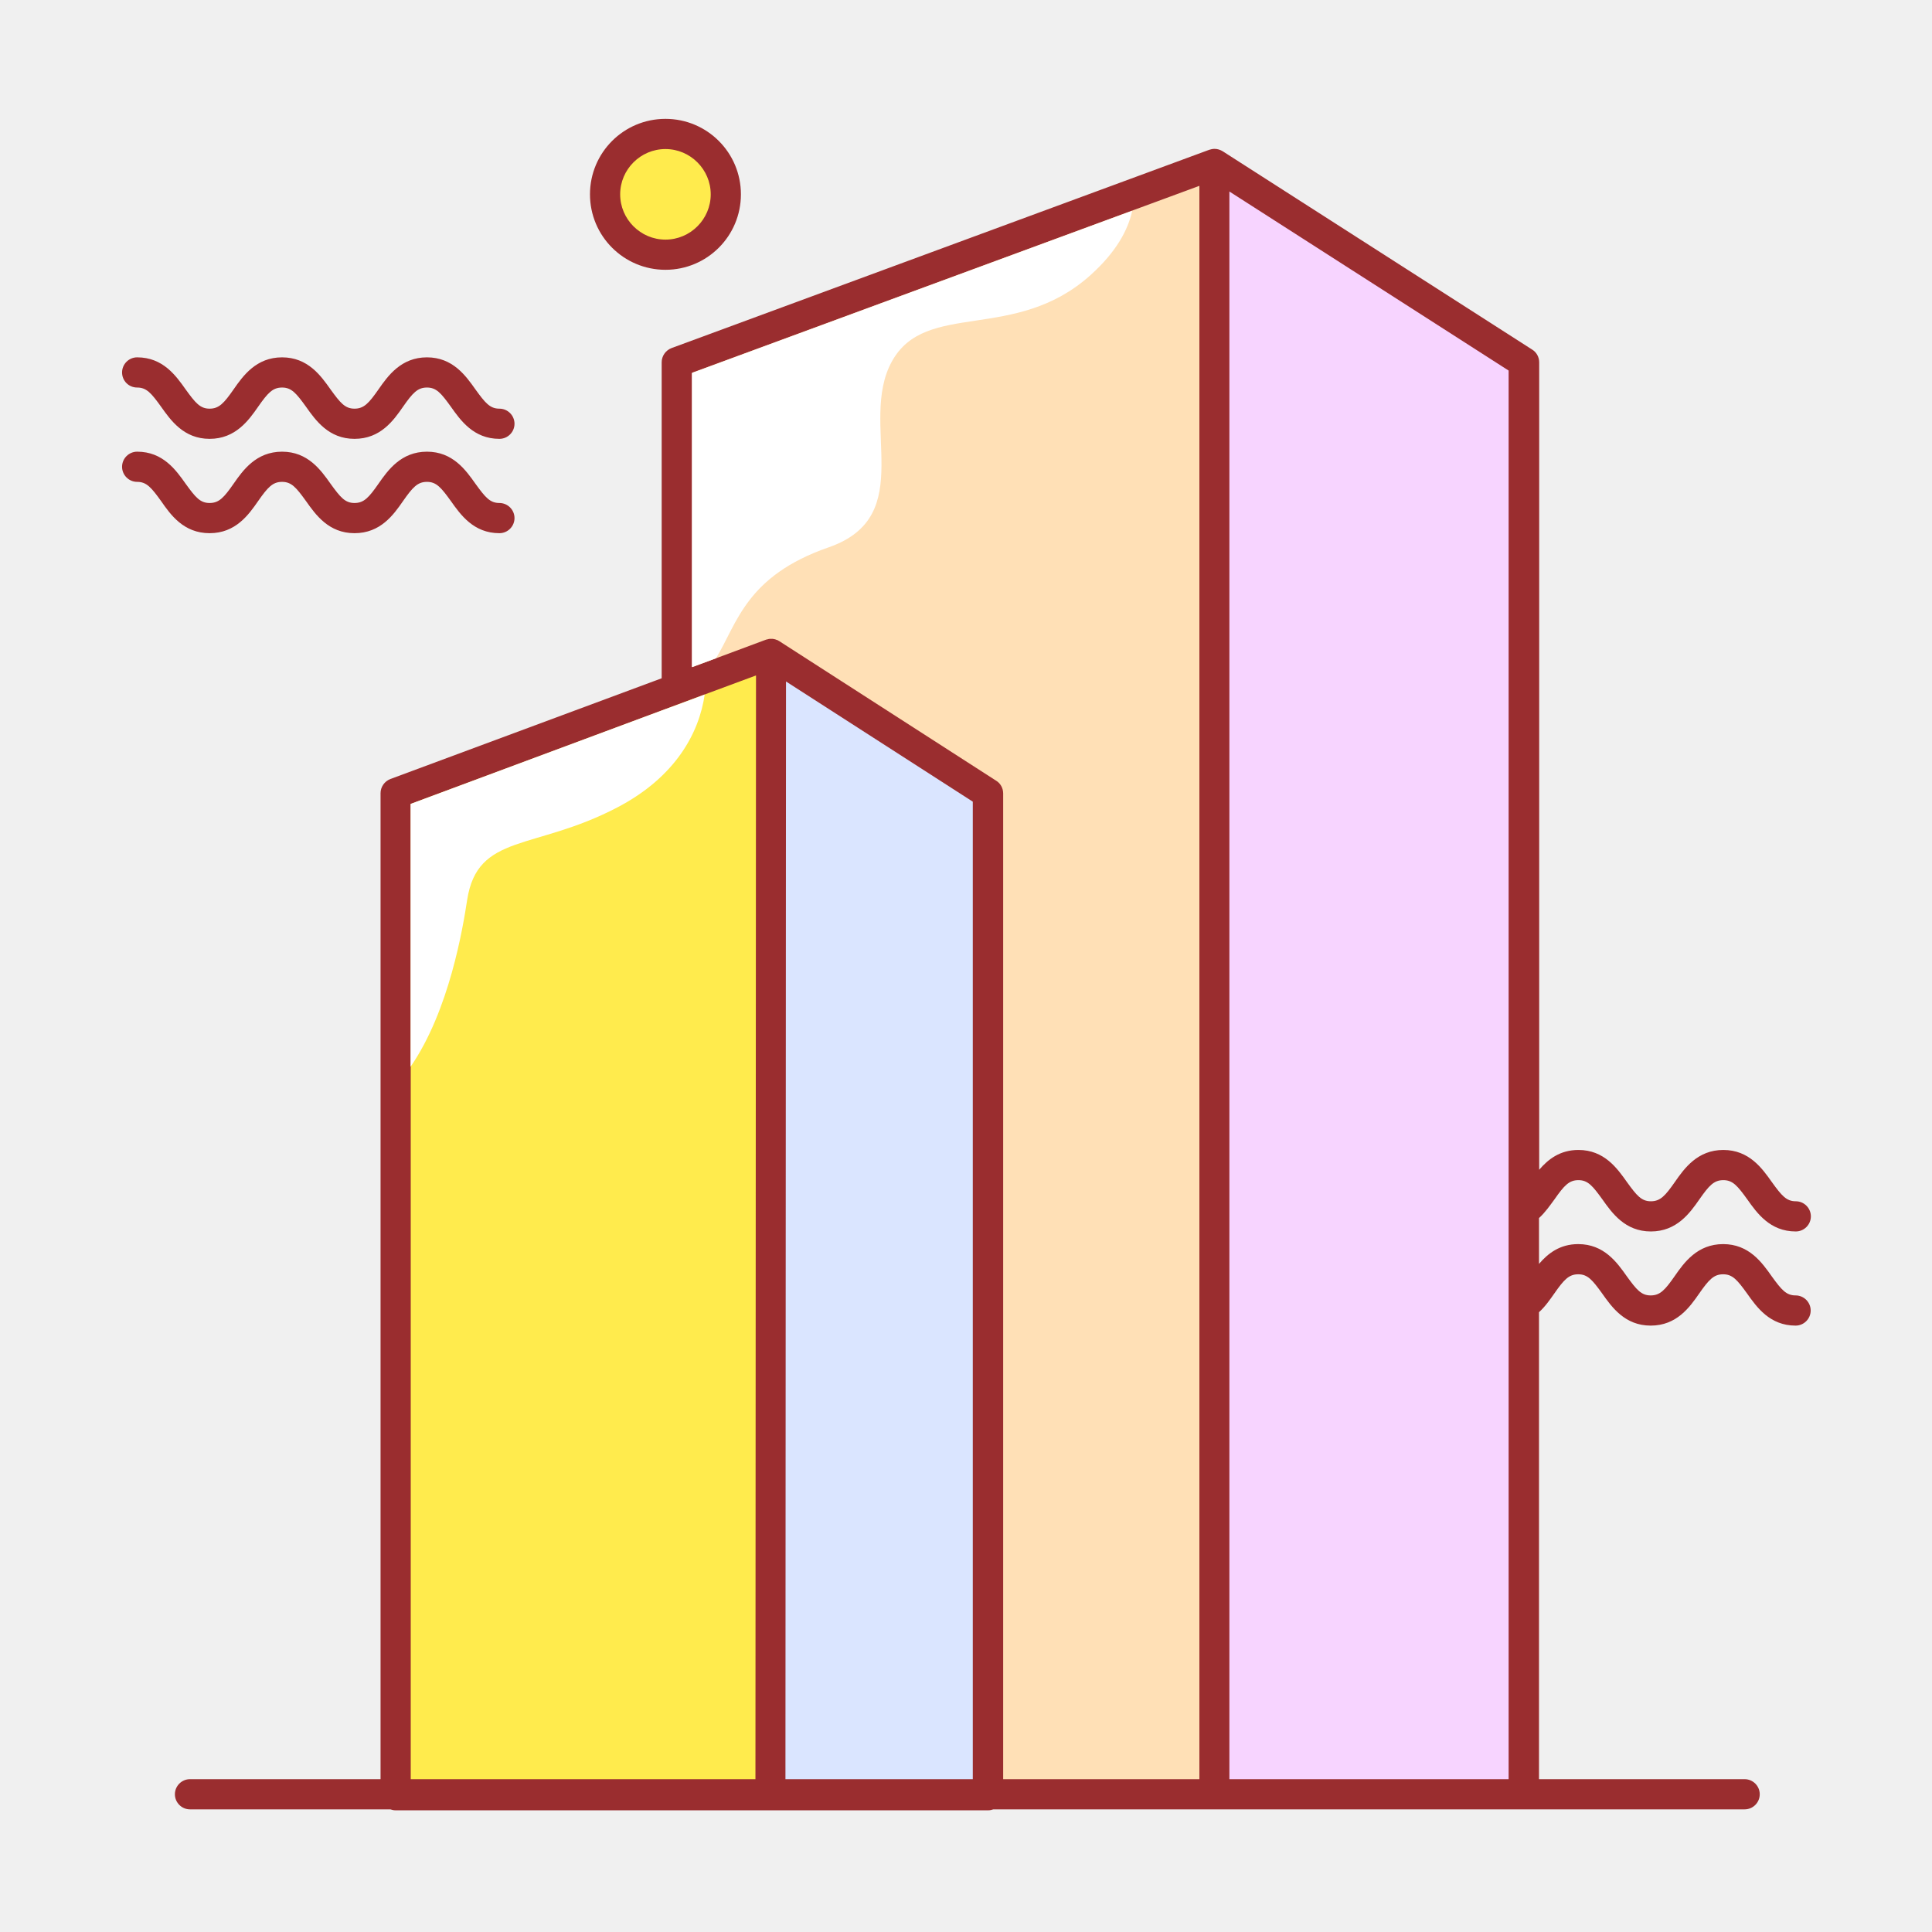
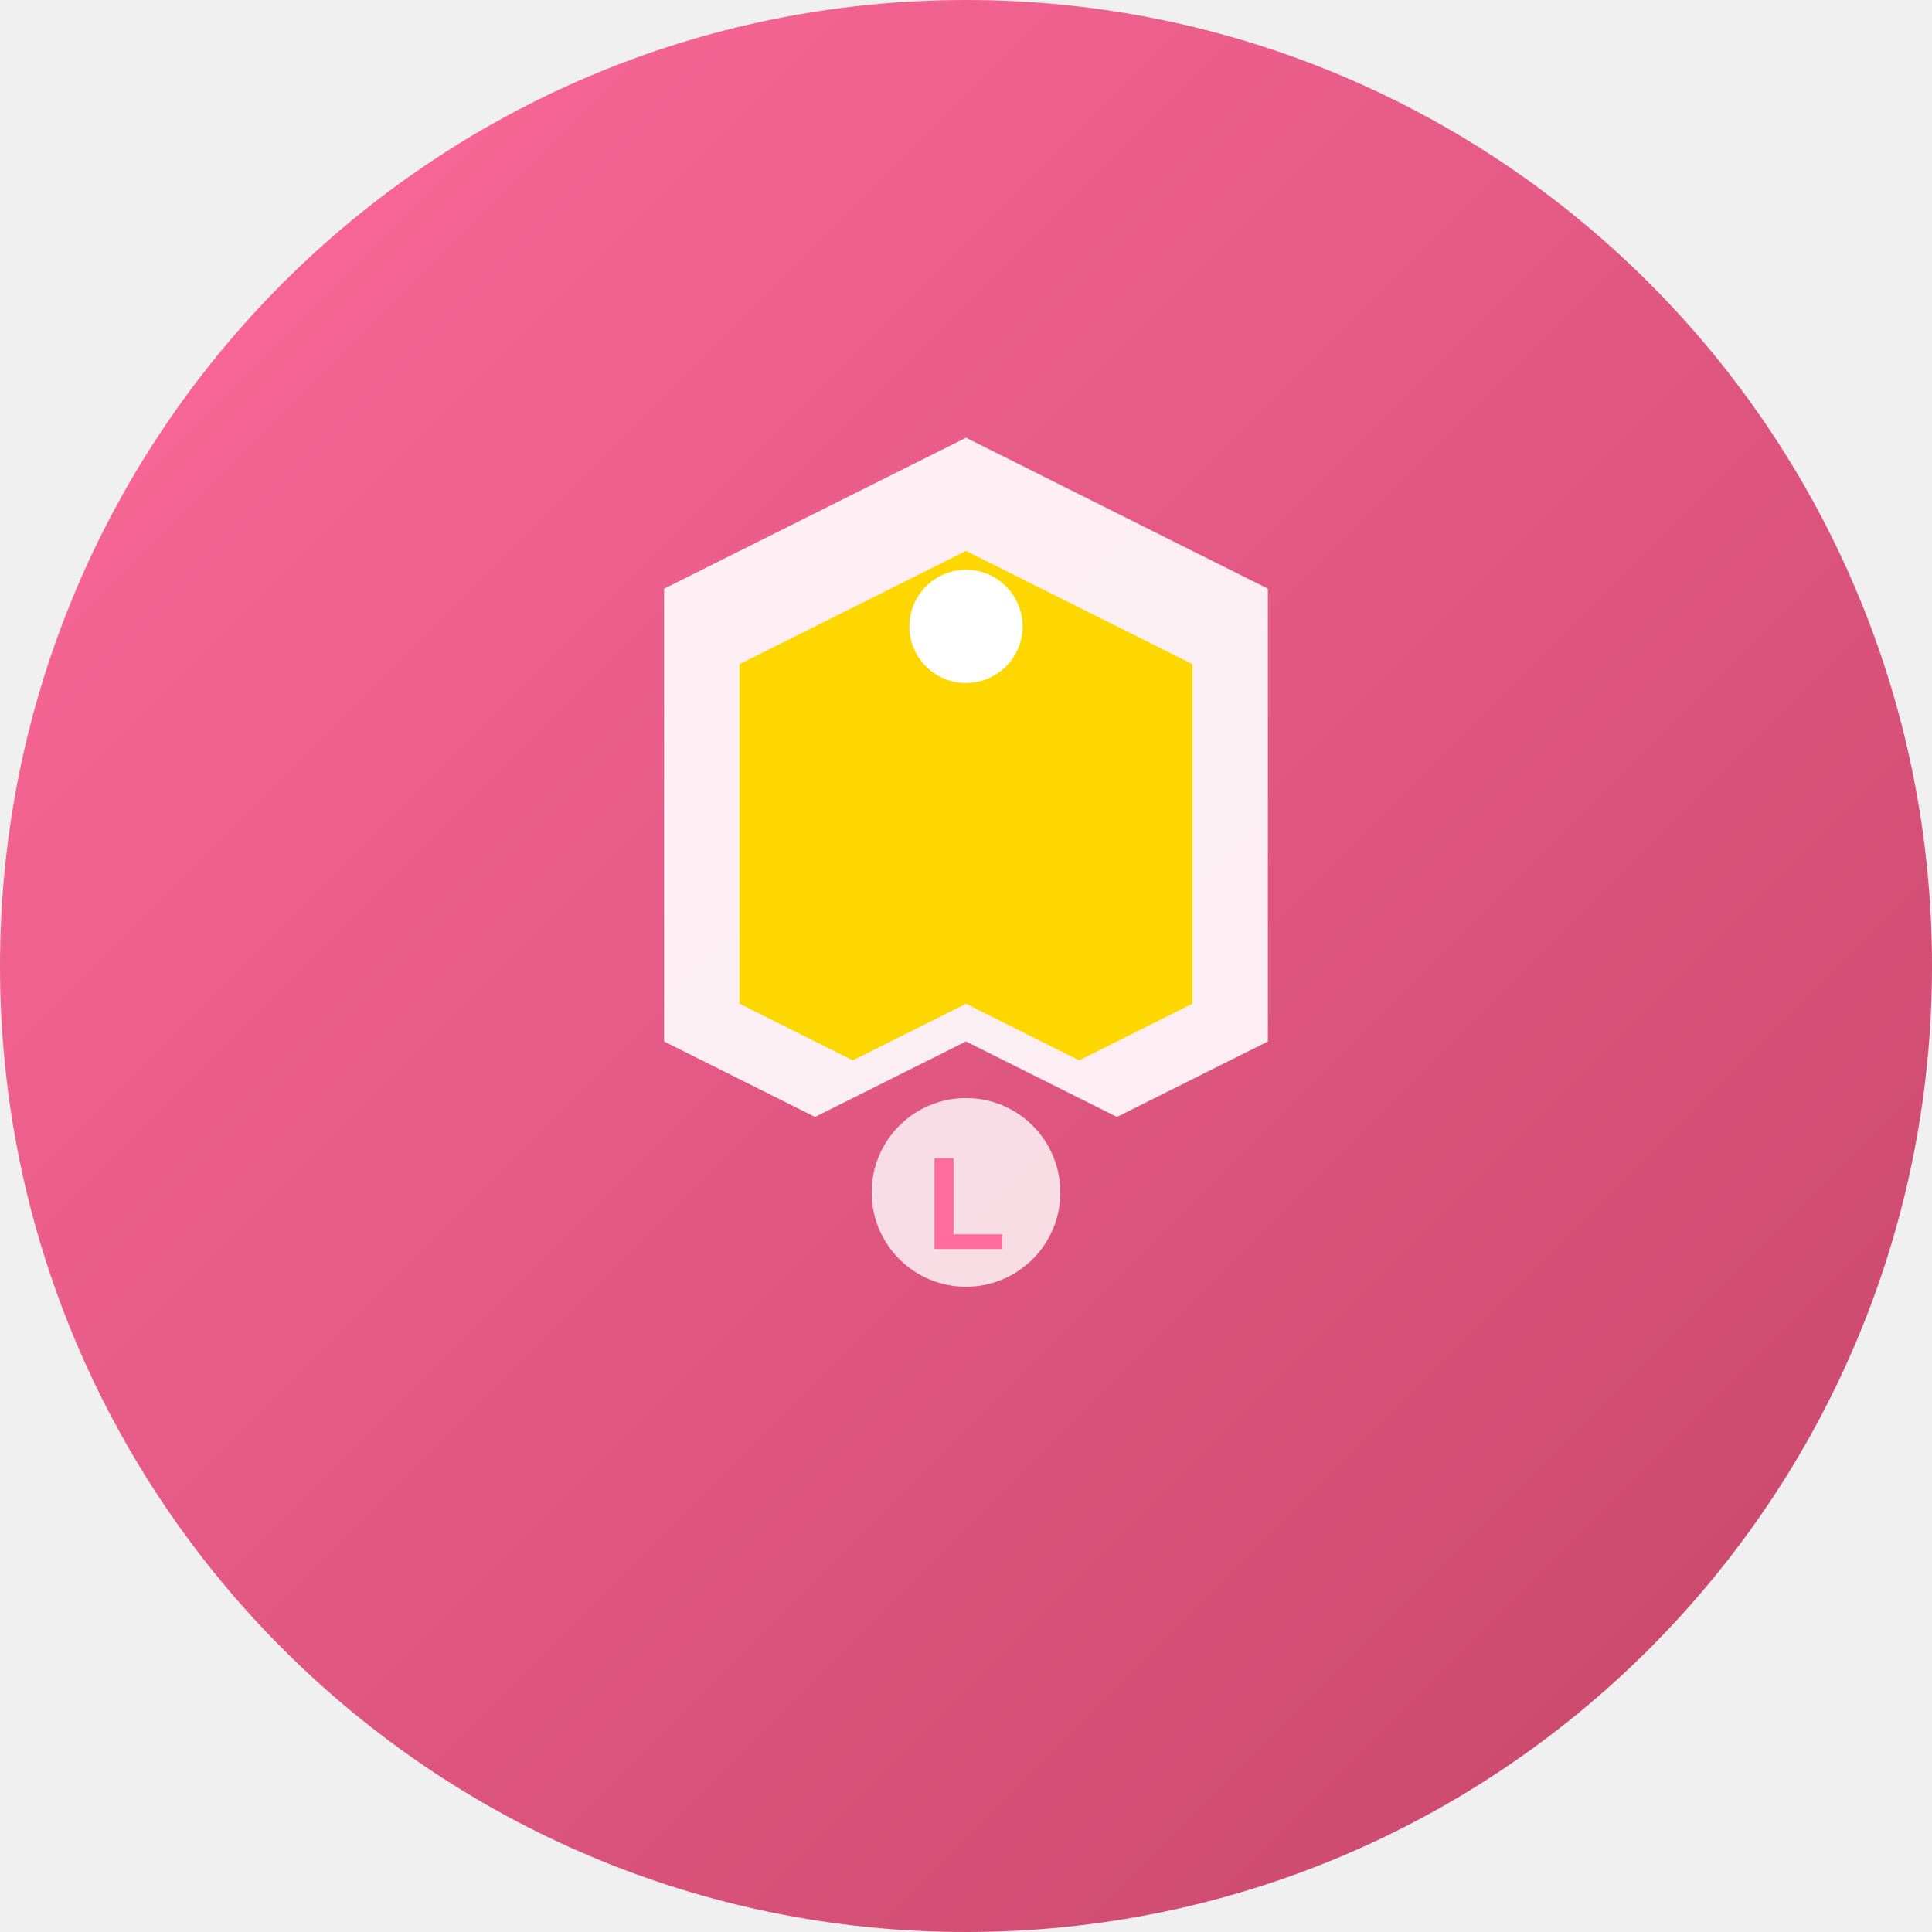
- <svg xmlns="http://www.w3.org/2000/svg" width="800px" height="800px" viewBox="0 0 1024 1024" class="icon" version="1.1">
-   <path d="M352.7 103m-32 0a32 32 0 1 0 64 0 32 32 0 1 0-64 0Z" fill="#FFEB4D" />
-   <path d="M807.7 951h-449V192L643.8 87l163.9 105z" fill="#F7D4FF" />
-   <path d="M643.7 951h-285V192l285-105z" fill="#FFE0B6" />
-   <path d="M523.7 951.5h-314v-531l199-74 115 74z" fill="#DAE5FF" />
-   <path d="M408.4 951.5H209.7V420.4l199-73.9z" fill="#FFEB4D" />
-   <path d="M951.7 686.6c-5 0-7.5-3-12.7-10.2-5.1-7.2-12-17-25.7-17s-20.7 9.8-25.7 17c-5.1 7.3-7.7 10.2-12.7 10.2-5 0-7.5-3-12.7-10.2-5.1-7.2-12-17-25.7-17-9.8 0-16.1 5-20.8 10.5v-24.3c3.4-3.1 5.9-6.8 8.2-9.9 5.1-7.3 7.7-10.2 12.7-10.2 5 0 7.5 3 12.7 10.2 5.1 7.2 12 17 25.7 17s20.7-9.8 25.7-17c5.1-7.3 7.7-10.2 12.7-10.2s7.5 3 12.7 10.2c5.1 7.2 12 17 25.7 17 4.4 0 8-3.6 8-8s-3.6-8-8-8c-5 0-7.5-3-12.7-10.2-5.1-7.2-12-17-25.7-17s-20.7 9.8-25.7 17c-5.1 7.3-7.7 10.2-12.7 10.2-5 0-7.5-3-12.7-10.2-5.1-7.2-12-17-25.7-17-9.8 0-16.1 5-20.8 10.5V192c0-2.7-1.4-5.3-3.7-6.7l-164-105.1c-1.3-0.8-2.8-1.3-4.3-1.3h-0.1c-0.9 0-1.9 0.2-2.8 0.5l-285 105.1c-3.1 1.2-5.2 4.2-5.2 7.5v167.5l-143.8 53.4c-3.1 1.2-5.2 4.2-5.2 7.5V943h-101c-4.4 0-8 3.6-8 8s3.6 8 8 8h106.2c0.9 0.3 1.8 0.5 2.8 0.5h314c1 0 1.9-0.2 2.8-0.5h398.2c4.4 0 8-3.6 8-8s-3.6-8-8-8h-109V695.5c3.4-3.1 5.9-6.8 8.1-9.9 5.1-7.3 7.7-10.2 12.7-10.2s7.5 3 12.7 10.2c5.1 7.2 12 17 25.7 17 13.8 0 20.7-9.8 25.7-17 5.1-7.3 7.7-10.2 12.7-10.2 5 0 7.5 3 12.7 10.2 5.1 7.2 12 17 25.7 17 4.4 0 8-3.6 8-8s-3.6-8-8-8z m-585-489l269-99.1V943h-104V420.5c0-2.7-1.4-5.3-3.7-6.7l-115-74c-0.1-0.1-0.2-0.1-0.4-0.2-0.1-0.1-0.2-0.1-0.3-0.2-0.2-0.1-0.3-0.2-0.5-0.2-0.1 0-0.2-0.1-0.3-0.1-0.2-0.1-0.4-0.1-0.5-0.2-0.1 0-0.2-0.1-0.4-0.1s-0.4-0.1-0.5-0.1c-0.1 0-0.3 0-0.4-0.1H407.9c-0.2 0-0.3 0.1-0.5 0.1-0.1 0-0.3 0-0.4 0.1-0.1 0-0.3 0.1-0.4 0.1-0.2 0-0.3 0.1-0.5 0.1l-39.2 14.6v-156z m49.9 163.6l99 63.7V943h-99.3l0.3-581.8z m-198.9 64.9l133-49.5 16-6 34-12.6-0.3 585H217.7V426.1zM799.6 943h-148V101.5l148 94.9V943zM111.1 282.6c13.8 0 20.7-9.8 25.7-17 5.1-7.3 7.7-10.2 12.7-10.2s7.5 3 12.7 10.2c5.1 7.2 12 17 25.7 17 13.8 0 20.7-9.8 25.7-17 5.1-7.3 7.7-10.2 12.7-10.2s7.5 3 12.7 10.2c5.1 7.2 12 17 25.7 17 4.4 0 8-3.6 8-8s-3.6-8-8-8c-5 0-7.5-3-12.7-10.2-5.1-7.2-12-17-25.7-17s-20.7 9.8-25.7 17c-5.1 7.3-7.7 10.2-12.7 10.2-5 0-7.5-3-12.7-10.2-5.1-7.2-12-17-25.7-17s-20.7 9.8-25.7 17c-5.1 7.3-7.7 10.2-12.7 10.2s-7.5-3-12.7-10.2c-5.1-7.2-12-17-25.7-17-4.4 0-8 3.6-8 8s3.6 8 8 8c5 0 7.5 3 12.7 10.2 5 7.2 11.9 17 25.7 17zM72.7 205.4c5 0 7.5 3 12.7 10.2 5.1 7.2 12 17 25.7 17s20.7-9.8 25.7-17c5.1-7.3 7.7-10.2 12.7-10.2s7.5 3 12.7 10.2c5.1 7.2 12 17 25.7 17 13.8 0 20.7-9.8 25.7-17 5.1-7.3 7.7-10.2 12.7-10.2s7.5 3 12.7 10.2c5.1 7.2 12 17 25.7 17 4.4 0 8-3.6 8-8s-3.6-8-8-8c-5 0-7.5-3-12.7-10.2-5.1-7.2-12-17-25.7-17s-20.7 9.8-25.7 17c-5.1 7.3-7.7 10.2-12.7 10.2-5 0-7.5-3-12.7-10.2-5.1-7.2-12-17-25.7-17s-20.7 9.8-25.7 17c-5.1 7.3-7.7 10.2-12.7 10.2s-7.5-3-12.7-10.2c-5.1-7.2-12-17-25.7-17-4.4 0-8 3.6-8 8s3.5 8 8 8zM352.7 143c22.1 0 40-17.9 40-40s-17.9-40-40-40-40 17.9-40 40 17.9 40 40 40z m0-64c13.2 0 24 10.8 24 24s-10.8 24-24 24-24-10.8-24-24 10.8-24 24-24z" fill="#9A2D2F" />
-   <path d="M350.6 376.6l-133 49.5v139.3c20.6-29.8 27.8-74 30-88.4 5.5-35.5 35.5-26 79.5-49 31.1-16.2 43.5-39.7 46.4-59.9l-6.9 2.6-16 5.9zM366.7 353.6l12.8-4.7c11.3-18.6 15.9-43.6 59.7-58.8 48-16.7 15.5-65.8 33.5-98.5s65.3-9.8 105.3-45.8c13.7-12.3 19.9-24 22.1-34.1l-233.4 86v155.9z" fill="#FFFFFF" />
+ <svg xmlns="http://www.w3.org/2000/svg" viewBox="0 0 512 512">
+   <defs>
+     <linearGradient id="gradient" x1="0%" y1="0%" x2="100%" y2="100%">
+       <stop offset="0%" style="stop-color:#ff6b9d;stop-opacity:1" />
+       <stop offset="100%" style="stop-color:#c44569;stop-opacity:1" />
+     </linearGradient>
+   </defs>
+   <circle cx="256" cy="256" r="256" fill="url(#gradient)" />
+   <g transform="translate(256,256)">
+     <path d="M-80,-100 L0,-140 L80,-100 L80,20 L40,40 L0,20 L-40,40 L-80,20 Z" fill="#fff" opacity="0.9" />
+     <path d="M-60,-80 L0,-110 L60,-80 L60,10 L30,25 L0,10 L-30,25 L-60,10 Z" fill="#ffd700" />
+     <circle cx="0" cy="-90" r="15" fill="#fff" />
+     <circle cx="0" cy="60" r="25" fill="#fff" opacity="0.8" />
+     <text x="0" y="75" font-family="Arial" font-size="35" font-weight="bold" fill="#ff6b9d" text-anchor="middle">L</text>
+   </g>
</svg>
